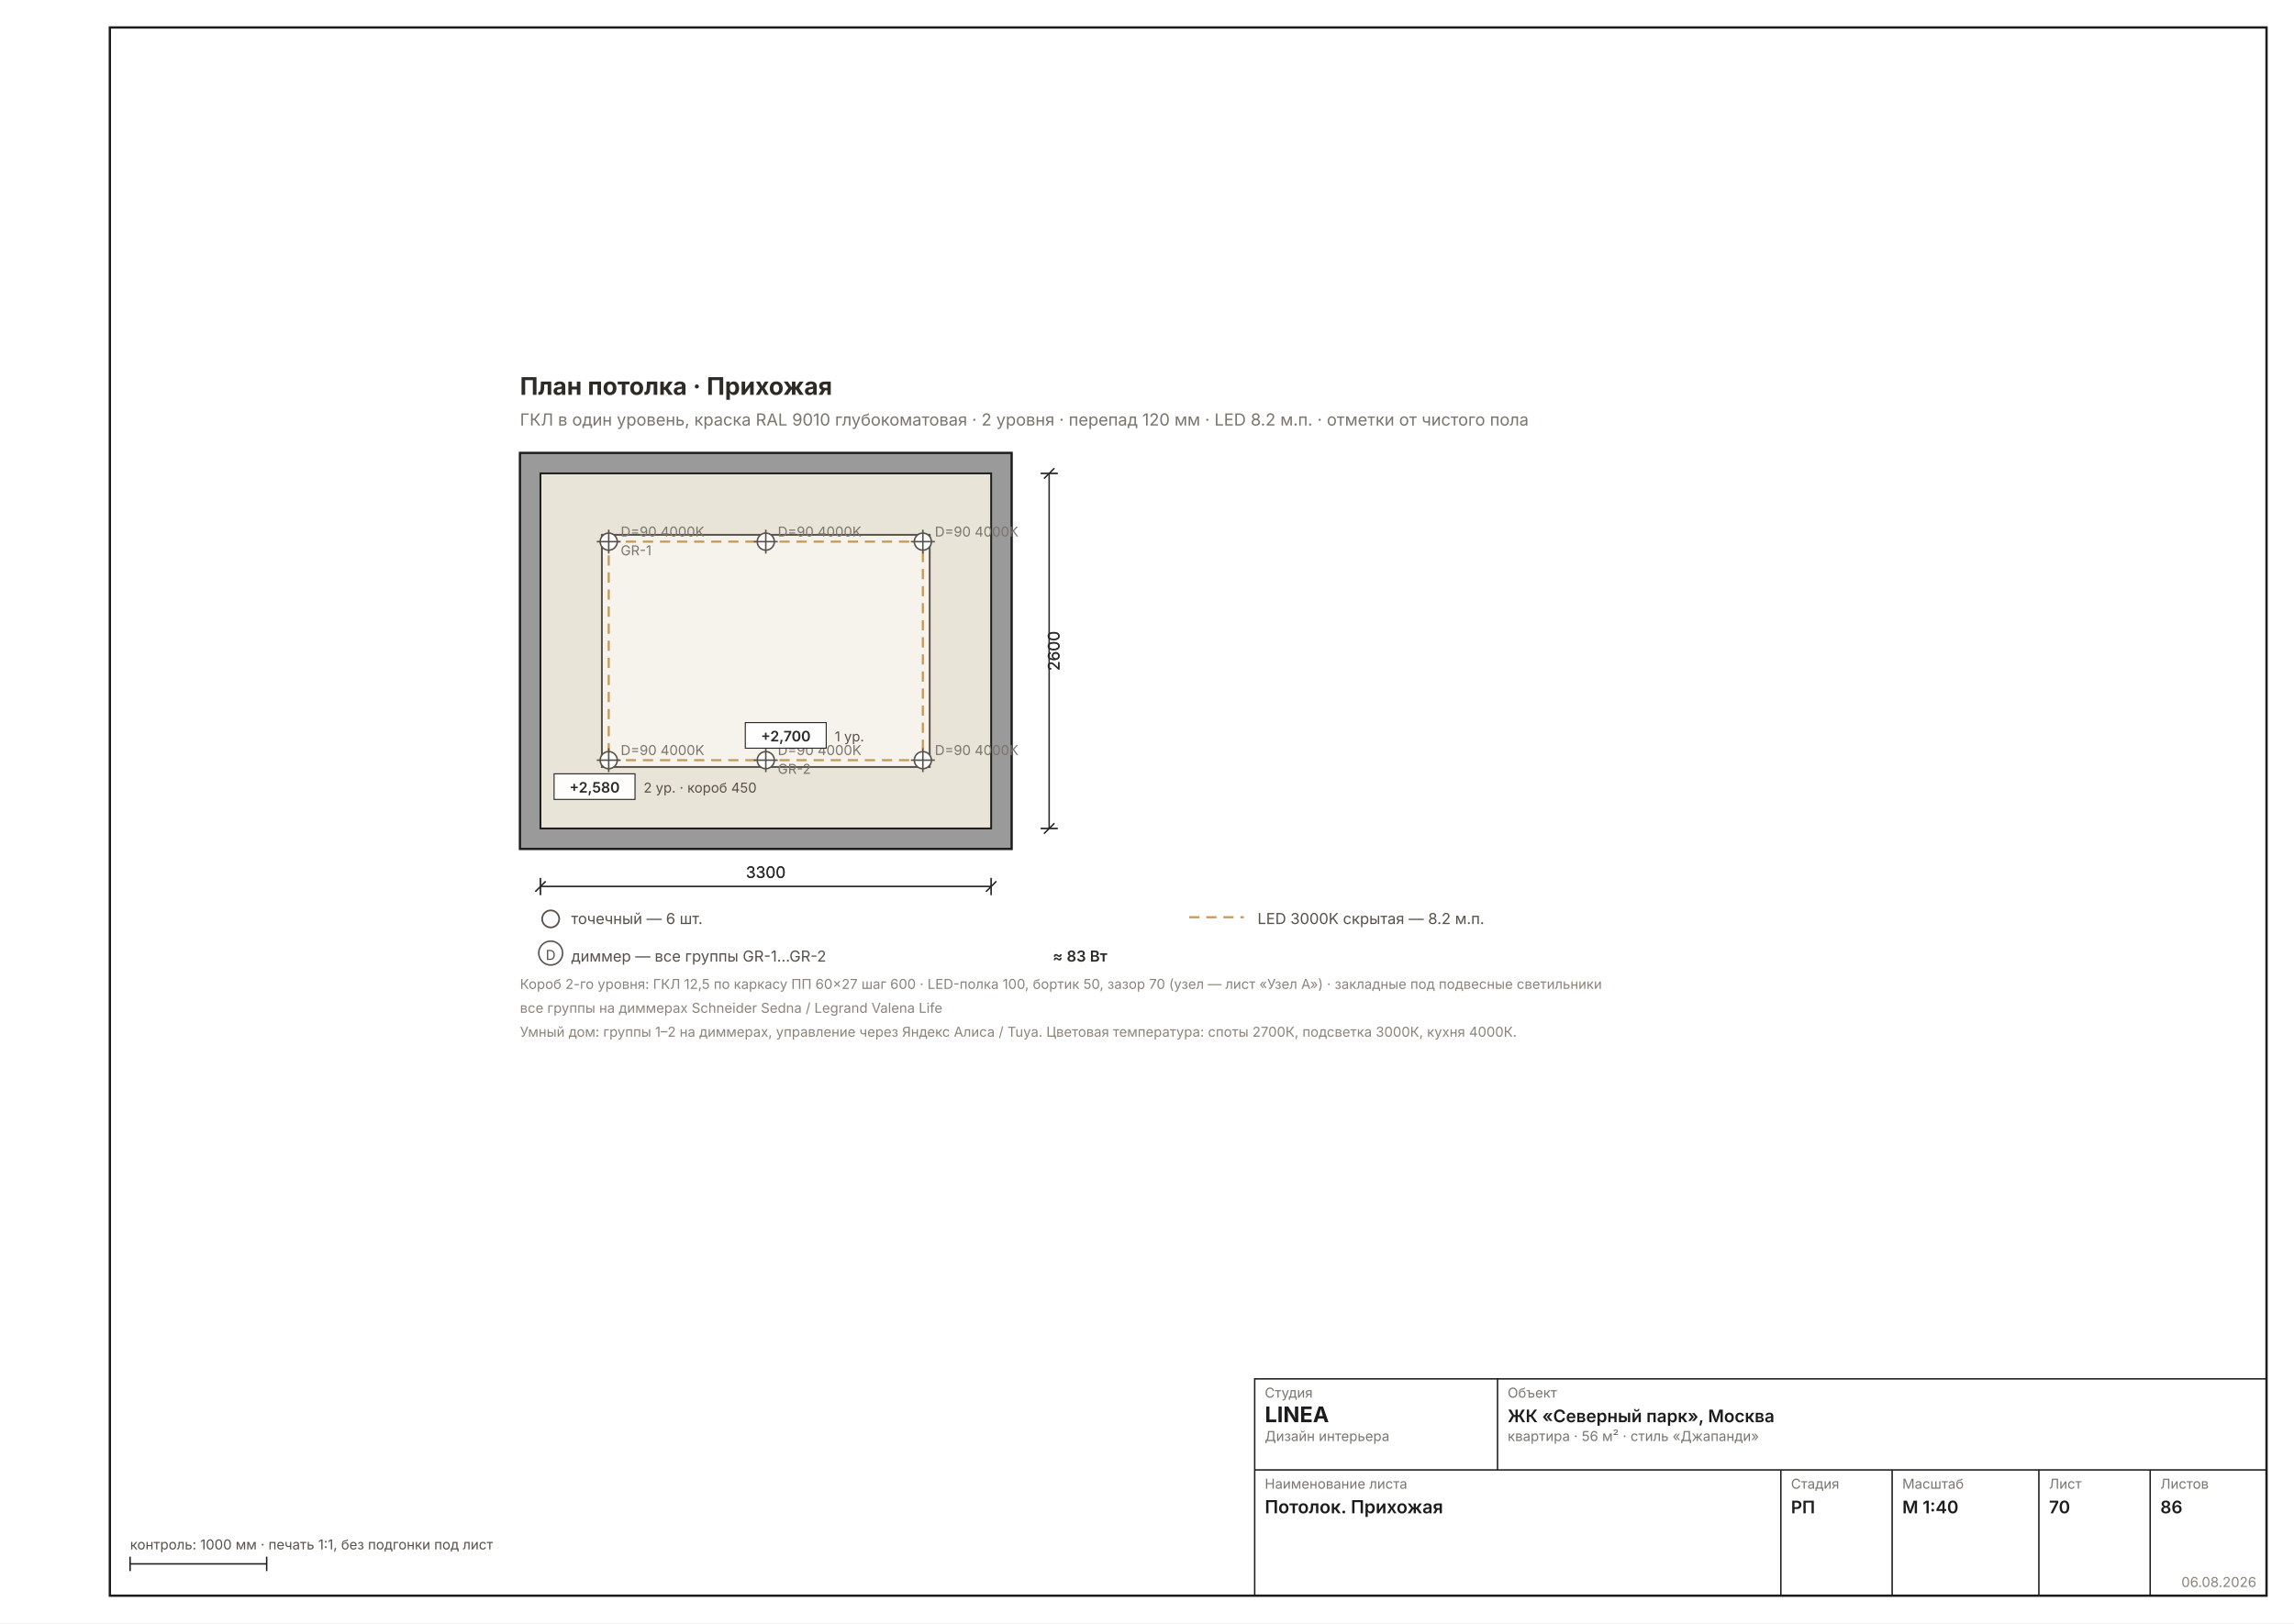
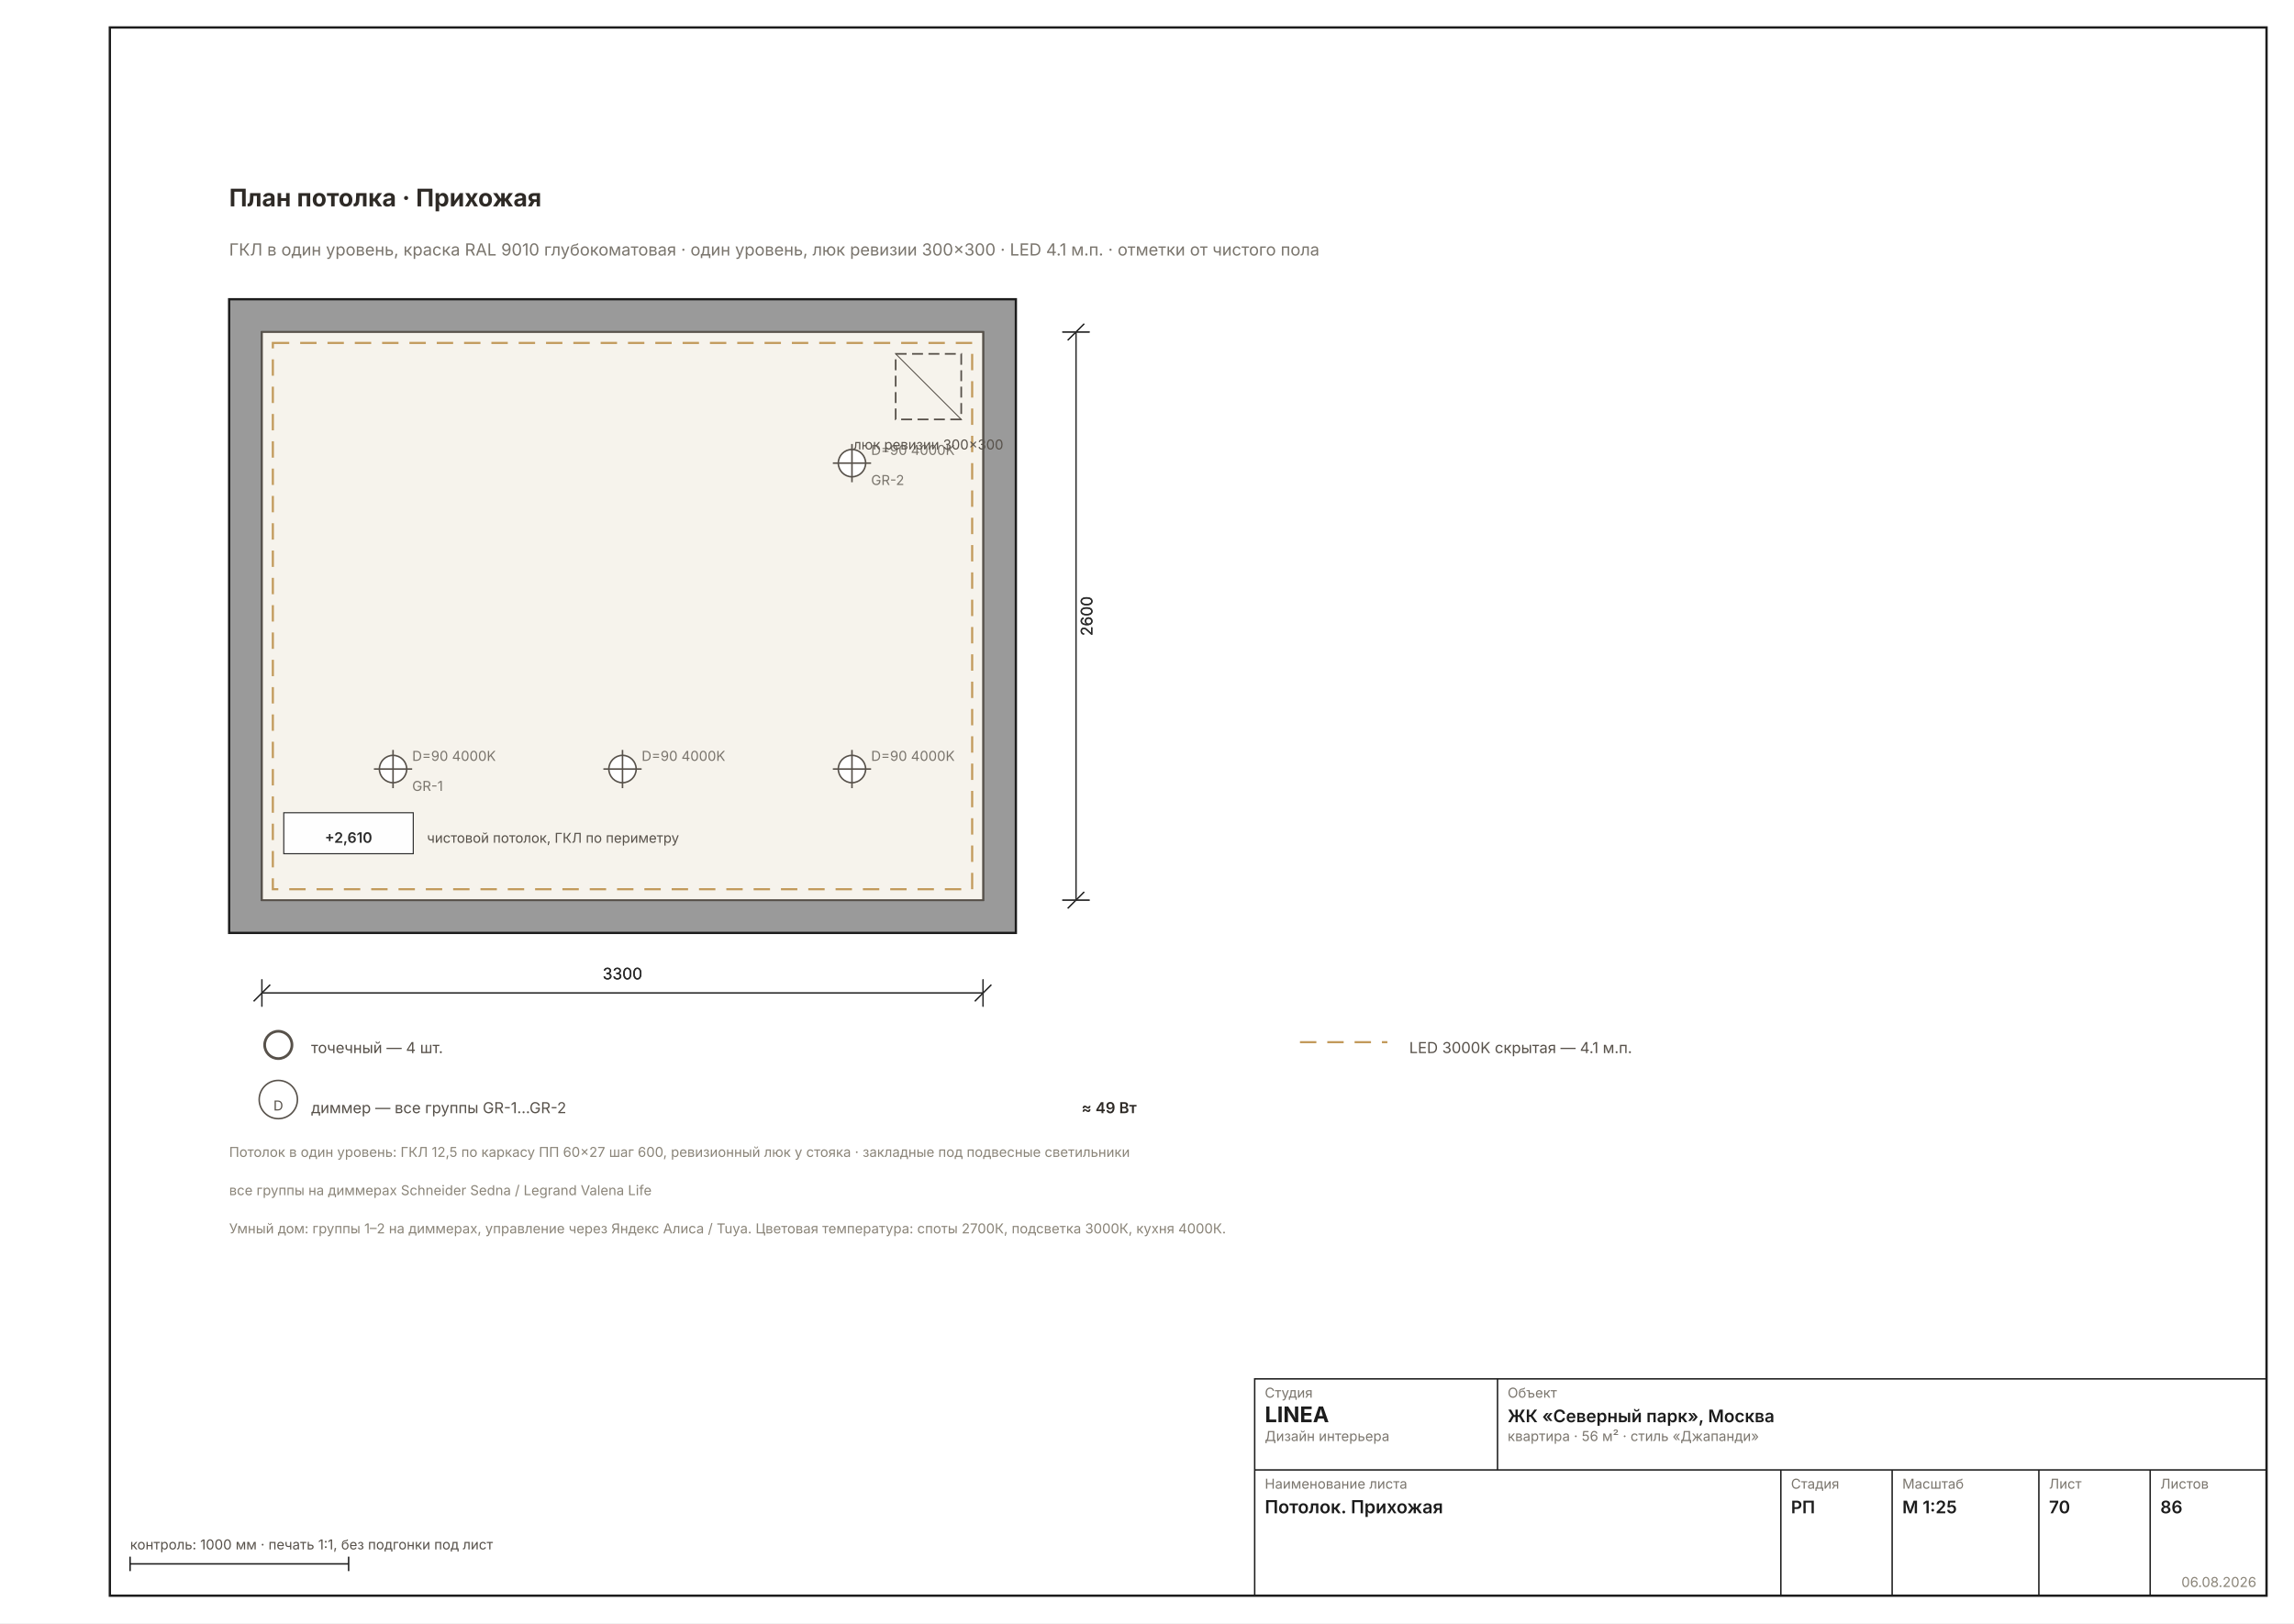
- <svg xmlns="http://www.w3.org/2000/svg" width="1587" height="1123" viewBox="0 0 1587 1123" font-family="Inter, &quot;Helvetica Neue&quot;, Arial, sans-serif" data-sheet="ceiling-room" data-scale="1:40">
+ <svg xmlns="http://www.w3.org/2000/svg" width="1587" height="1123" viewBox="0 0 1587 1123" font-family="Inter, &quot;Helvetica Neue&quot;, Arial, sans-serif" data-sheet="ceiling-room" data-scale="1:25">
  <rect width="1587" height="1123" fill="#FFFFFF" />
  <rect x="76" y="19" width="1492" height="1085" fill="none" stroke="#1C1C1C" stroke-width="1.6" />
-   <g transform="translate(267.5759 221.2092) scale(1.1811)">
+   <g transform="translate(11.11824 59.6256) scale(1.8898)">
    <defs>
      <pattern id="rh70" width="7" height="7" patternUnits="userSpaceOnUse" patternTransform="rotate(45)">
        <rect width="7" height="7" fill="#9A9A9A" />
-         <line x1="0" y1="0" x2="0" y2="7" stroke="#6E6E6E" stroke-width="1.78" />
+         <line x1="0" y1="0" x2="0" y2="7" stroke="#6E6E6E" stroke-width="1.11" />
      </pattern>
    </defs>
-     <rect x="78" y="78" width="288" height="232" fill="#9A9A9A" stroke="#1C1C1C" stroke-width="1.33" />
-     <rect x="90" y="90" width="264" height="208" fill="#E9E4D8" stroke="#1C1C1C" stroke-width="1.07" />
-     <rect x="126" y="126" width="192" height="136" fill="#F6F3EC" stroke="#57514A" stroke-width="1.07" />
-     <rect x="130" y="130" width="184" height="128" fill="none" stroke="#C29A5B" stroke-width="1.24" stroke-dasharray="6 4" />
-     <g stroke="#57514A" stroke-width="0.89">
-       <circle cx="130" cy="130" r="5" fill="#FFF" />
-       <line x1="123" y1="130" x2="137" y2="130" />
-       <line x1="130" y1="123" x2="130" y2="137" />
+     <rect x="78" y="78" width="288" height="232" fill="#9A9A9A" stroke="#1C1C1C" stroke-width="0.83" />
+     <rect x="90" y="90" width="264" height="208" fill="#E9E4D8" stroke="#1C1C1C" stroke-width="0.67" />
+     <rect x="90" y="90" width="264" height="208" fill="#F6F3EC" stroke="#57514A" stroke-width="0.67" />
+     <rect x="94" y="94" width="256" height="200" fill="none" stroke="#C29A5B" stroke-width="0.78" stroke-dasharray="6 4" />
+     <g stroke="#57514A" stroke-width="0.56">
+       <circle cx="138" cy="250" r="5" fill="#FFF" />
+       <line x1="131" y1="250" x2="145" y2="250" />
+       <line x1="138" y1="243" x2="138" y2="257" />
    </g>
-     <text x="137" y="127" font-size="8.00" fill="#7A756D">D=90 4000K</text>
-     <text x="137" y="138" font-size="8.00" fill="#7A756D">GR-1</text>
-     <g stroke="#57514A" stroke-width="0.89">
-       <circle cx="130" cy="258" r="5" fill="#FFF" />
-       <line x1="123" y1="258" x2="137" y2="258" />
-       <line x1="130" y1="251" x2="130" y2="265" />
+     <text x="145" y="247" font-size="5.00" fill="#7A756D">D=90 4000K</text>
+     <text x="145" y="258" font-size="5.00" fill="#7A756D">GR-1</text>
+     <g stroke="#57514A" stroke-width="0.56">
+       <circle cx="222" cy="250" r="5" fill="#FFF" />
+       <line x1="215" y1="250" x2="229" y2="250" />
+       <line x1="222" y1="243" x2="222" y2="257" />
    </g>
-     <text x="137" y="255" font-size="8.00" fill="#7A756D">D=90 4000K</text>
-     <g stroke="#57514A" stroke-width="0.89">
-       <circle cx="222" cy="130" r="5" fill="#FFF" />
-       <line x1="215" y1="130" x2="229" y2="130" />
-       <line x1="222" y1="123" x2="222" y2="137" />
+     <text x="229" y="247" font-size="5.00" fill="#7A756D">D=90 4000K</text>
+     <g stroke="#57514A" stroke-width="0.56">
+       <circle cx="306" cy="138" r="5" fill="#FFF" />
+       <line x1="299" y1="138" x2="313" y2="138" />
+       <line x1="306" y1="131" x2="306" y2="145" />
    </g>
-     <text x="229" y="127" font-size="8.00" fill="#7A756D">D=90 4000K</text>
-     <g stroke="#57514A" stroke-width="0.89">
-       <circle cx="222" cy="258" r="5" fill="#FFF" />
-       <line x1="215" y1="258" x2="229" y2="258" />
-       <line x1="222" y1="251" x2="222" y2="265" />
+     <text x="313" y="135" font-size="5.00" fill="#7A756D">D=90 4000K</text>
+     <text x="313" y="146" font-size="5.00" fill="#7A756D">GR-2</text>
+     <g stroke="#57514A" stroke-width="0.56">
+       <circle cx="306" cy="250" r="5" fill="#FFF" />
+       <line x1="299" y1="250" x2="313" y2="250" />
+       <line x1="306" y1="243" x2="306" y2="257" />
    </g>
-     <text x="229" y="255" font-size="8.00" fill="#7A756D">D=90 4000K</text>
-     <text x="229" y="266" font-size="8.00" fill="#7A756D">GR-2</text>
-     <g stroke="#57514A" stroke-width="0.89">
-       <circle cx="314" cy="130" r="5" fill="#FFF" />
-       <line x1="307" y1="130" x2="321" y2="130" />
-       <line x1="314" y1="123" x2="314" y2="137" />
-     </g>
-     <text x="321" y="127" font-size="8.00" fill="#7A756D">D=90 4000K</text>
-     <g stroke="#57514A" stroke-width="0.89">
-       <circle cx="314" cy="258" r="5" fill="#FFF" />
-       <line x1="307" y1="258" x2="321" y2="258" />
-       <line x1="314" y1="251" x2="314" y2="265" />
-     </g>
-     <text x="321" y="255" font-size="8.00" fill="#7A756D">D=90 4000K</text>
+     <text x="313" y="247" font-size="5.00" fill="#7A756D">D=90 4000K</text>
    <g data-el="chain">
-       <g data-el="dim" stroke="#2A2A2A" stroke-width="0.71" fill="none">
+       <g data-el="dim" stroke="#2A2A2A" stroke-width="0.44" fill="none">
        <line x1="90" y1="332" x2="354" y2="332" />
        <line x1="90" y1="327" x2="90" y2="337" />
        <line x1="354" y1="327" x2="354" y2="337" />
        <line x1="87" y1="335" x2="93" y2="329" />
        <line x1="351" y1="335" x2="357" y2="329" />
      </g>
-       <text x="222" y="327" font-size="9.33" fill="#2A2A2A" text-anchor="middle">3300</text>
+       <text x="222" y="327" font-size="5.83" fill="#2A2A2A" text-anchor="middle">3300</text>
    </g>
    <g data-el="chain">
-       <g data-el="dim" stroke="#2A2A2A" stroke-width="0.71" fill="none">
+       <g data-el="dim" stroke="#2A2A2A" stroke-width="0.44" fill="none">
        <line x1="388" y1="90" x2="388" y2="298" />
        <line x1="383" y1="90" x2="393" y2="90" />
        <line x1="383" y1="298" x2="393" y2="298" />
        <line x1="385" y1="93" x2="391" y2="87" />
        <line x1="385" y1="301" x2="391" y2="295" />
      </g>
-       <text x="394" y="194" font-size="9.33" fill="#2A2A2A" transform="rotate(-90 394 194)" text-anchor="middle">2600</text>
+       <text x="394" y="194" font-size="5.83" fill="#2A2A2A" transform="rotate(-90 394 194)" text-anchor="middle">2600</text>
    </g>
+     <rect x="322" y="98" width="24" height="24" fill="none" stroke="#57514A" stroke-width="0.61" stroke-dasharray="4 2" />
+     <line x1="322" y1="98" x2="346" y2="122" stroke="#57514A" stroke-width="0.36" />
+     <text x="334" y="133" font-size="5.00" fill="#57514A" text-anchor="middle">люк ревизии 300×300</text>
    <g data-el="level">
-       <rect x="98" y="266" width="47.4" height="15" fill="#FFFFFFEE" stroke="#2A2A2A" stroke-width="0.62" />
-       <text x="121.7" y="277" font-size="8.45" font-weight="600" fill="#2A2A2A" text-anchor="middle">+2,580</text>
+       <rect x="98" y="266" width="47.4" height="15" fill="#FFFFFFEE" stroke="#2A2A2A" stroke-width="0.39" />
+       <text x="121.7" y="277" font-size="5.28" font-weight="600" fill="#2A2A2A" text-anchor="middle">+2,610</text>
    </g>
-     <text x="150.4" y="277" font-size="8.00" fill="#57514A">2 ур. · короб 450</text>
-     <g font-size="8.89" fill="#2E2A26" />
-     <g data-el="level">
-       <rect x="210" y="236" width="47.4" height="15" fill="#FFFFFFEE" stroke="#2A2A2A" stroke-width="0.62" />
-       <text x="233.7" y="247" font-size="8.45" font-weight="600" fill="#2A2A2A" text-anchor="middle">+2,700</text>
-     </g>
-     <text x="262.4" y="247" font-size="8.00" fill="#57514A">1 ур.</text>
-     <text x="78" y="44" font-size="14.22" font-weight="700" fill="#2E2A26">План потолка · Прихожая</text>
-     <text x="78" y="62" font-size="9.78" fill="#7A756D">ГКЛ в один уровень, краска RAL 9010 глубокоматовая · 2 уровня · перепад 120 мм · LED 8.2 м.п. · отметки от чистого пола</text>
-     <g data-el="dim" stroke="#2A2A2A" stroke-width="0.71" fill="none">
+     <text x="150.4" y="277" font-size="5.00" fill="#57514A">чистовой потолок, ГКЛ по периметру</text>
+     <g font-size="5.56" fill="#2E2A26" />
+     <text x="78" y="44" font-size="8.89" font-weight="700" fill="#2E2A26">План потолка · Прихожая</text>
+     <text x="78" y="62" font-size="6.11" fill="#7A756D">ГКЛ в один уровень, краска RAL 9010 глубокоматовая · один уровень, люк ревизии 300×300 · LED 4.1 м.п. · отметки от чистого пола</text>
+     <g data-el="dim" stroke="#2A2A2A" stroke-width="0.44" fill="none">
      <line x1="90" y1="332" x2="354" y2="332" />
      <line x1="90" y1="327" x2="90" y2="337" />
      <line x1="354" y1="327" x2="354" y2="337" />
      <line x1="87" y1="335" x2="93" y2="329" />
      <line x1="351" y1="335" x2="357" y2="329" />
    </g>
-     <text x="222" y="327" font-size="9.33" fill="#2A2A2A" text-anchor="middle">3300</text>
-     <g data-el="dim" stroke="#2A2A2A" stroke-width="0.71" fill="none">
+     <text x="222" y="327" font-size="5.83" fill="#2A2A2A" text-anchor="middle">3300</text>
+     <g data-el="dim" stroke="#2A2A2A" stroke-width="0.44" fill="none">
      <line x1="388" y1="90" x2="388" y2="298" />
      <line x1="383" y1="90" x2="393" y2="90" />
      <line x1="383" y1="298" x2="393" y2="298" />
      <line x1="385" y1="93" x2="391" y2="87" />
      <line x1="385" y1="301" x2="391" y2="295" />
    </g>
-     <text x="394" y="194" font-size="9.33" fill="#2A2A2A" transform="rotate(-90 394 194)" text-anchor="middle">2600</text>
-     <g font-size="8.89" fill="#57514A">
+     <text x="394" y="194" font-size="5.83" fill="#2A2A2A" transform="rotate(-90 394 194)" text-anchor="middle">2600</text>
+     <g font-size="5.56" fill="#57514A">
      <circle cx="96" cy="351" r="5" fill="#FFF" stroke="#57514A" />
-       <text x="108" y="354">точечный — 6 шт.</text>
-       <line x1="470" y1="350" x2="502" y2="350" stroke="#C29A5B" stroke-width="1.24" stroke-dasharray="6 4" />
-       <text x="510" y="354">LED 3000K скрытая — 8.2 м.п.</text>
-       <circle cx="96" cy="371" r="7" fill="none" stroke="#57514A" stroke-width="0.89" />
-       <text x="96" y="375" font-size="8.00" text-anchor="middle" fill="#57514A">D</text>
+       <text x="108" y="354">точечный — 4 шт.</text>
+       <line x1="470" y1="350" x2="502" y2="350" stroke="#C29A5B" stroke-width="0.78" stroke-dasharray="6 4" />
+       <text x="510" y="354">LED 3000K скрытая — 4.1 м.п.</text>
+       <circle cx="96" cy="371" r="7" fill="none" stroke="#57514A" stroke-width="0.56" />
+       <text x="96" y="375" font-size="5.00" text-anchor="middle" fill="#57514A">D</text>
      <text x="108" y="376">диммер — все группы GR-1…GR-2</text>
-       <text x="390" y="376" font-weight="600" fill="#2E2A26">≈ 83 Вт</text>
+       <text x="390" y="376" font-weight="600" fill="#2E2A26">≈ 49 Вт</text>
    </g>
-     <text x="78" y="392" font-size="8.00" fill="#8A8478">Короб 2-го уровня: ГКЛ 12,5 по каркасу ПП 60×27 шаг 600 · LED-полка 100, бортик 50, зазор 70 (узел — лист «Узел А») · закладные под подвесные светильники</text>
-     <text x="78" y="406" font-size="8.00" fill="#8A8478">все группы на диммерах Schneider Sedna / Legrand Valena Life</text>
-     <text x="78" y="420" font-size="8.00" fill="#8A8478">Умный дом: группы 1–2 на диммерах, управление через Яндекс Алиса / Tuya. Цветовая температура: споты 2700К, подсветка 3000К, кухня 4000К.</text>
+     <text x="78" y="392" font-size="5.00" fill="#8A8478">Потолок в один уровень: ГКЛ 12,5 по каркасу ПП 60×27 шаг 600, ревизионный люк у стояка · закладные под подвесные светильники</text>
+     <text x="78" y="406" font-size="5.00" fill="#8A8478">все группы на диммерах Schneider Sedna / Legrand Valena Life</text>
+     <text x="78" y="420" font-size="5.00" fill="#8A8478">Умный дом: группы 1–2 на диммерах, управление через Яндекс Алиса / Tuya. Цветовая температура: споты 2700К, подсветка 3000К, кухня 4000К.</text>
  </g>
  <g data-el="stamp" stroke="#1C1C1C" stroke-width="1" fill="none">
    <rect x="868" y="954" width="700" height="150" />
    <line x1="868" y1="1017" x2="1568" y2="1017" />
    <line x1="1036" y1="954" x2="1036" y2="1017" />
    <line x1="1232" y1="1017" x2="1232" y2="1104" />
    <line x1="1309" y1="1017" x2="1309" y2="1104" />
    <line x1="1410.5" y1="1017" x2="1410.5" y2="1104" />
    <line x1="1487.5" y1="1017" x2="1487.5" y2="1104" />
  </g>
  <text x="875" y="967" font-size="9.5" fill="#7A756D">Студия</text>
  <text x="875" y="984" font-size="15" font-weight="700" fill="#1C1C1C">LINEA</text>
  <text x="875" y="997" font-size="9.5" fill="#7A756D">Дизайн интерьера</text>
  <text x="1043" y="967" font-size="9.5" fill="#7A756D">Объект</text>
  <text x="1043" y="984" font-size="12" font-weight="600" fill="#1C1C1C">ЖК «Северный парк», Москва</text>
  <text x="1043" y="997" font-size="9.5" fill="#7A756D">квартира · 56 м² · стиль «Джапанди»</text>
  <text x="875" y="1030" font-size="9.5" fill="#7A756D">Наименование листа</text>
  <text x="875" y="1047" font-size="12.5" font-weight="600" fill="#1C1C1C">Потолок. Прихожая</text>
  <text x="1239" y="1030" font-size="9.5" fill="#7A756D">Стадия</text>
  <text x="1239" y="1047" font-size="12" font-weight="600" fill="#1C1C1C">РП</text>
  <text x="1316" y="1030" font-size="9.5" fill="#7A756D">Масштаб</text>
-   <text x="1316" y="1047" font-size="12" font-weight="600" fill="#1C1C1C">М 1:40</text>
+   <text x="1316" y="1047" font-size="12" font-weight="600" fill="#1C1C1C">М 1:25</text>
  <text x="1417.5" y="1030" font-size="9.5" fill="#7A756D">Лист</text>
  <text x="1417.5" y="1047" font-size="12" font-weight="600" fill="#1C1C1C">70</text>
  <text x="1494.5" y="1030" font-size="9.5" fill="#7A756D">Листов</text>
  <text x="1494.5" y="1047" font-size="12" font-weight="600" fill="#1C1C1C">86</text>
  <text x="1561" y="1098" font-size="9.5" fill="#8A8478" text-anchor="end">06.08.2026</text>
  <g stroke="#1C1C1C" stroke-width="1">
-     <line x1="90" y1="1082" x2="184.488" y2="1082" />
+     <line x1="90" y1="1082" x2="241.184" y2="1082" />
    <line x1="90" y1="1077" x2="90" y2="1087" />
-     <line x1="184.488" y1="1077" x2="184.488" y2="1087" />
+     <line x1="241.184" y1="1077" x2="241.184" y2="1087" />
  </g>
  <text x="90" y="1072" font-size="9.5" fill="#57514A">контроль: 1000 мм · печать 1:1, без подгонки под лист</text>
</svg>
